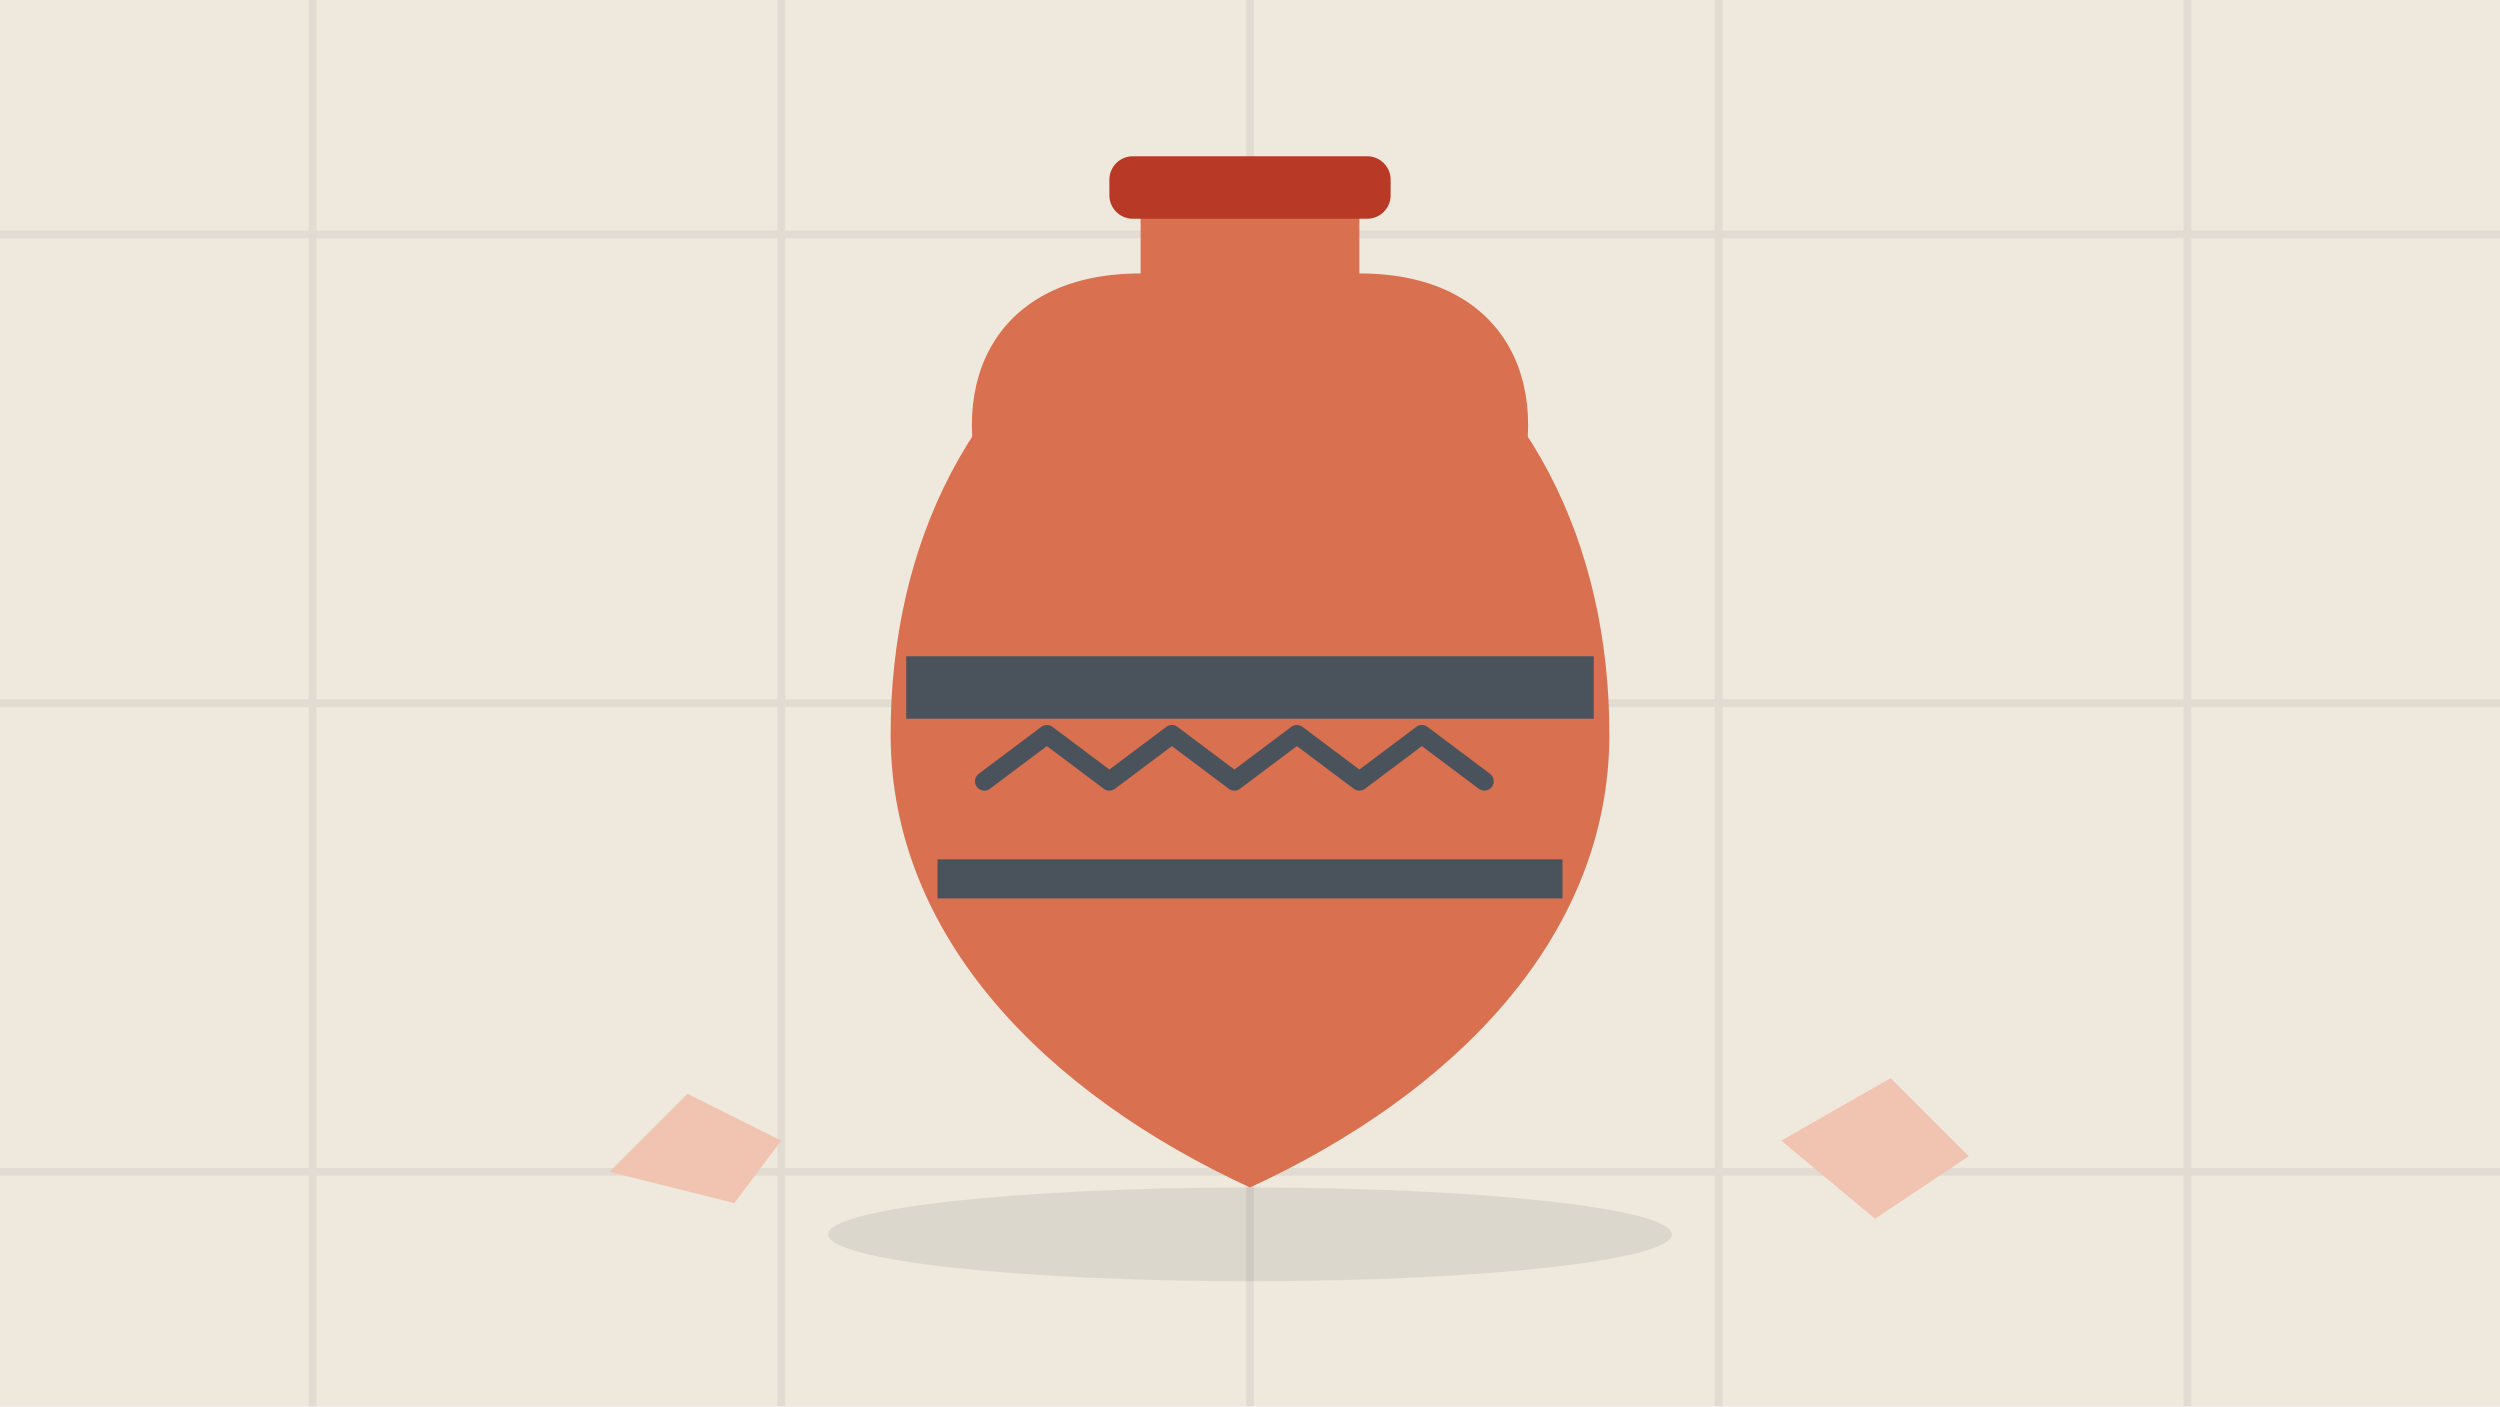
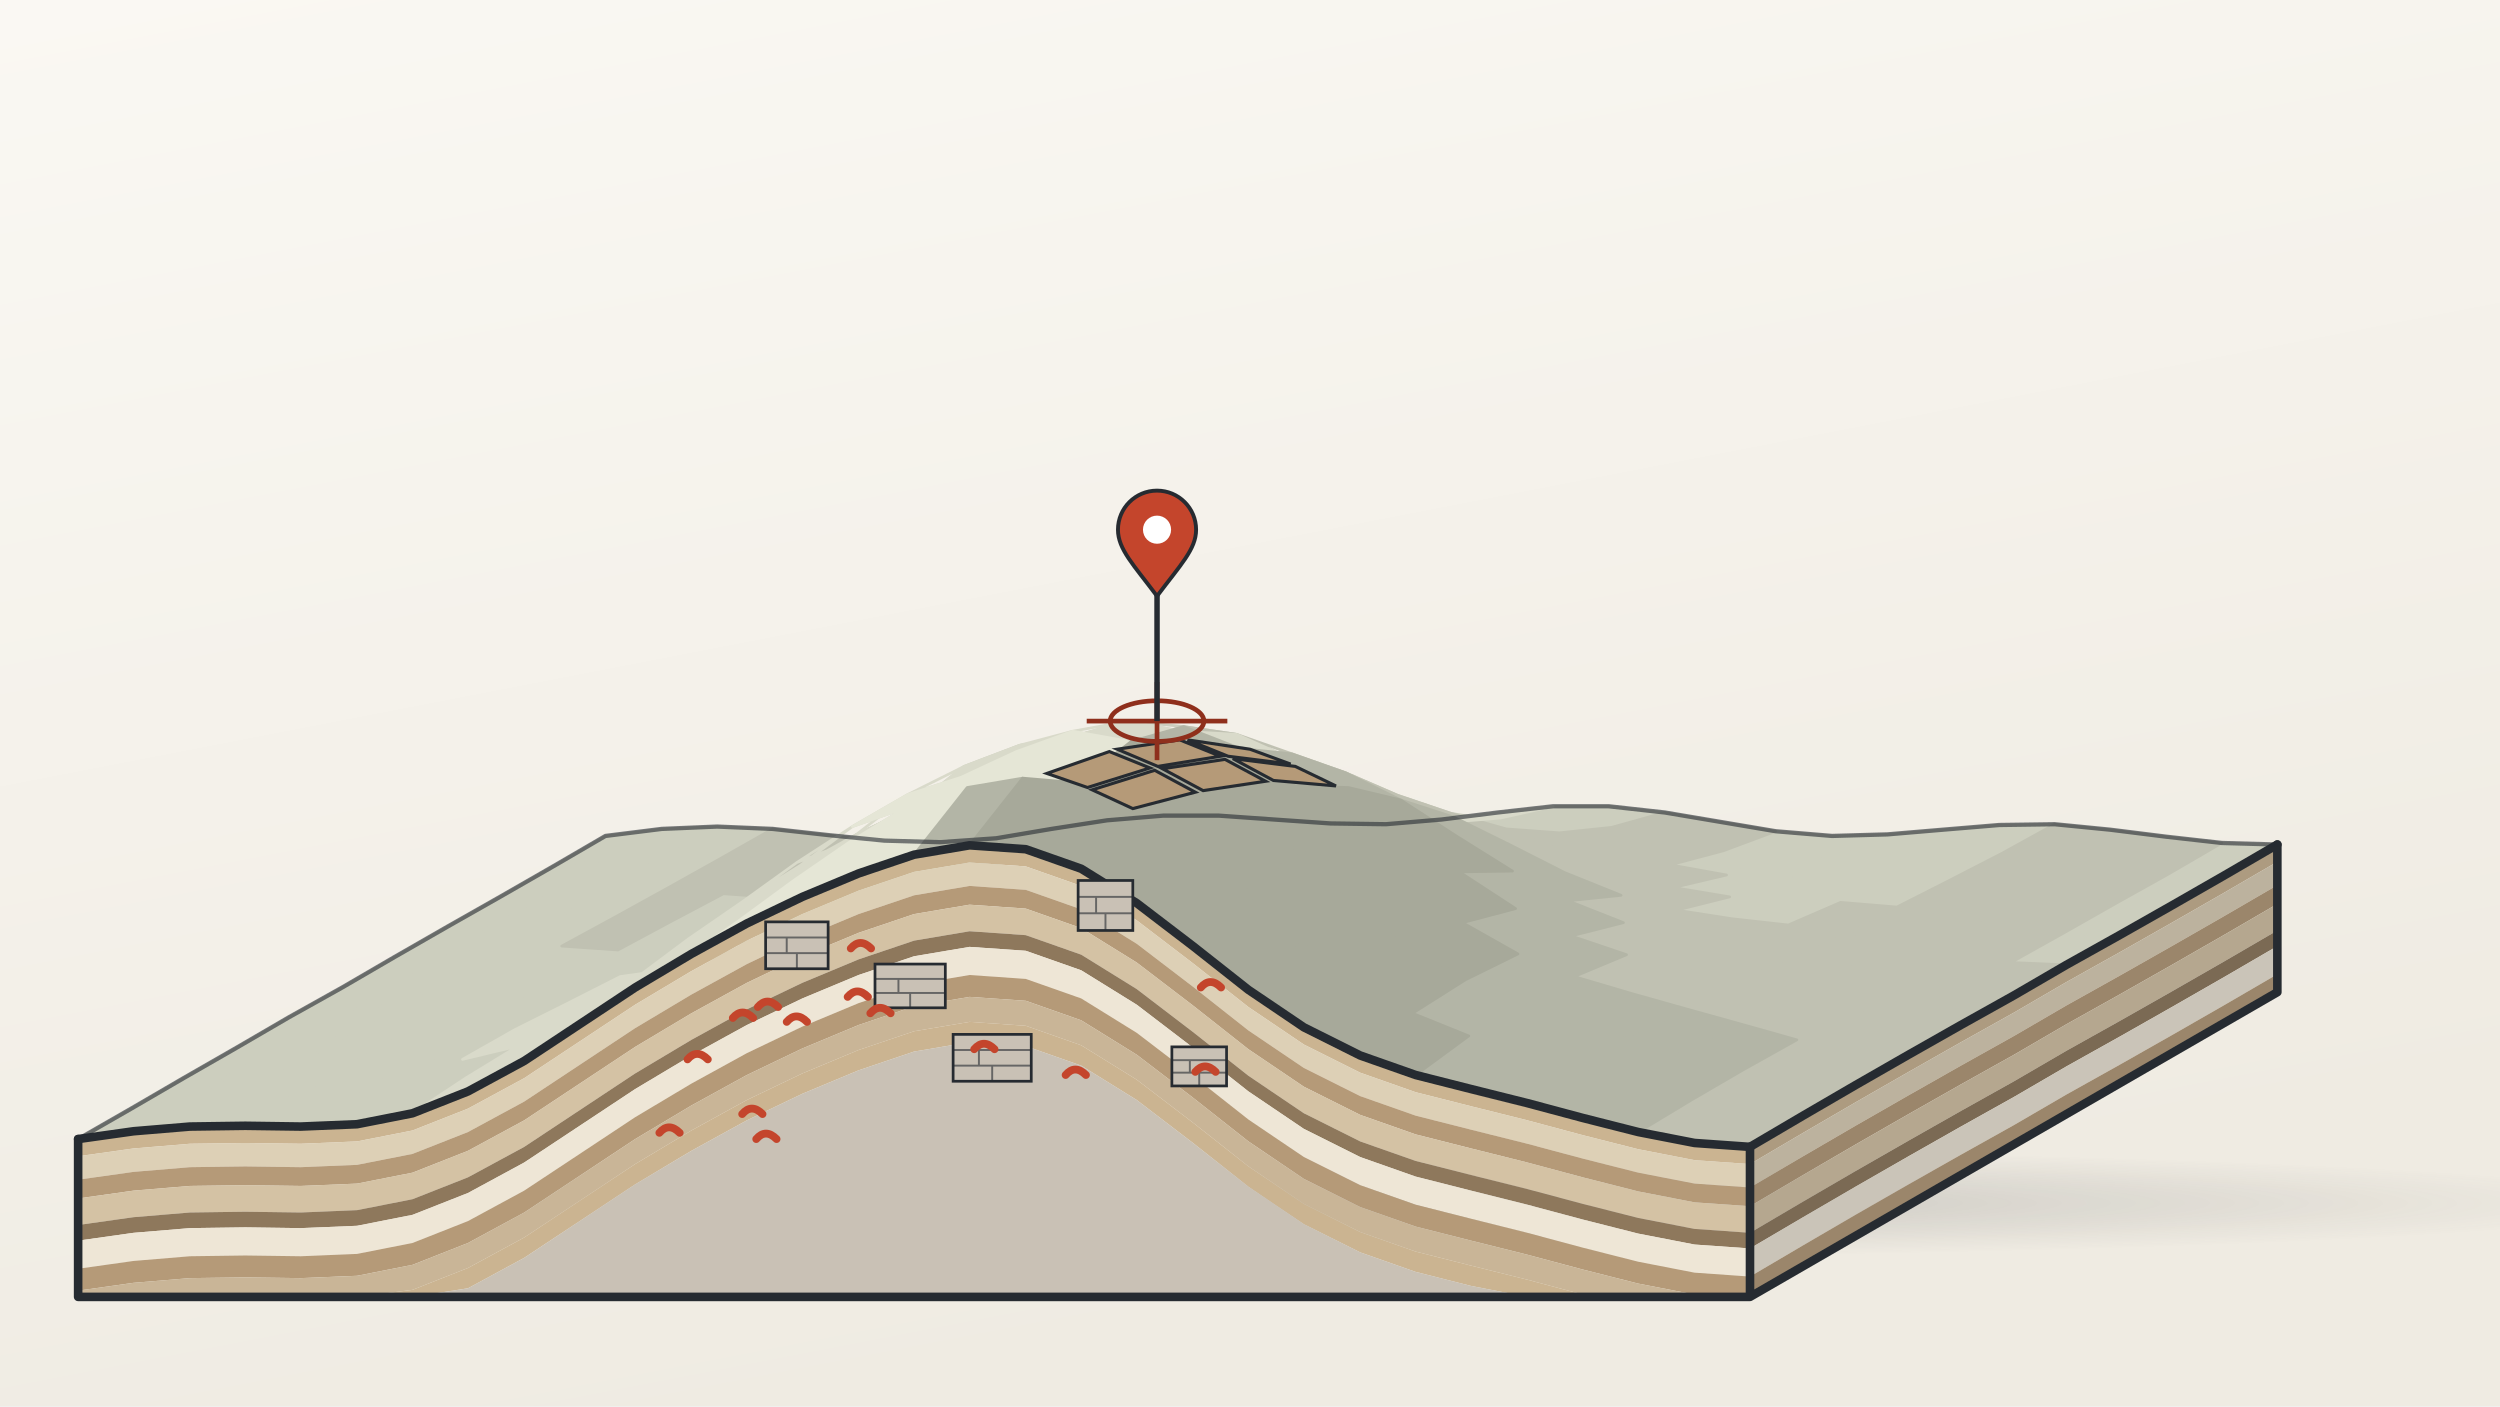
<svg xmlns="http://www.w3.org/2000/svg" viewBox="0 0 320 180">
-   <style>
- .b{fill:#efe9dd}.g{stroke:#1d232b;stroke-opacity:.07;stroke-width:1;fill:none}.sh{fill:#1d232b;fill-opacity:.09}
- .k{fill:#2b323b}.k2{fill:#4a525c}.k3{fill:#8a9098}.r{fill:#d6cdbb}.r2{fill:#c4b9a3}.w{fill:#fffdf8}
- .a{fill:#2563eb}.a2{fill:#6f95ee}.a3{fill:#c7d5f6}.s{fill:#b83a26}.s2{fill:#d9704f}.s3{fill:#f1c4b2}
- .o{fill:#e0a33a}.o2{fill:#f4d58b}.v{fill:#5f8a6a}.v2{fill:#9fbf9c}
- .ln{fill:none;stroke-linecap:round;stroke-linejoin:round}
- .lk{stroke:#2b323b}.lk2{stroke:#4a525c}.lk3{stroke:#8a9098}.la{stroke:#2563eb}.la2{stroke:#6f95ee}.la3{stroke:#c7d5f6}
- .ls{stroke:#b83a26}.ls2{stroke:#d9704f}.lo{stroke:#e0a33a}.lo2{stroke:#f4d58b}.lw{stroke:#fffdf8}.lr{stroke:#d6cdbb}.lb{stroke:#efe9dd}.lv{stroke:#5f8a6a}
- @media (prefers-color-scheme:dark){
- .b{fill:#1d2633}.g{stroke:#e8e4da;stroke-opacity:.07}.sh{fill:#000;fill-opacity:.25}
- .k{fill:#10151c}.k2{fill:#5a6472}.k3{fill:#6c7480}.r{fill:#4a4f57}.r2{fill:#5c626b}.w{fill:#e9e5dc}
- .a{fill:#4f82ee}.a2{fill:#7fa3f0}.a3{fill:#3b5482}.s{fill:#c9533c}.s2{fill:#dd7a5c}.s3{fill:#7a4a3e}
- .o{fill:#e2a940}.o2{fill:#e9cd86}.v{fill:#6f9a78}.v2{fill:#56785c}
- .lk{stroke:#e8e4da}.lk2{stroke:#a9b0ba}.lk3{stroke:#6c7480}.la{stroke:#6f9cf2}.la2{stroke:#7fa3f0}.la3{stroke:#3b5482}
- .ls{stroke:#e0745f}.ls2{stroke:#dd7a5c}.lo{stroke:#e2a940}.lo2{stroke:#e9cd86}.lw{stroke:#e9e5dc}.lr{stroke:#4a4f57}.lb{stroke:#1d2633}.lv{stroke:#6f9a78}}
- </style>
-   <rect class="b" width="320" height="180" />
-   <path class="g" d="M40 0v180M100 0v180M160 0v180M220 0v180M280 0v180M0 30h320M0 90h320M0 150h320" />
-   <ellipse class="sh" cx="160" cy="158" rx="54" ry="6" />
-   <path class="s2" d="M146 24h28v12c22 12 32 34 32 58 0 26-20 46-46 58-26-12-46-32-46-58 0-24 10-46 32-58z" />
-   <path class="ln ls2" stroke-width="6" d="M146 38c-18 0-22 14-16 28M174 38c18 0 22 14 16 28" />
-   <rect class="s" x="142" y="20" width="36" height="8" rx="3" />
-   <path class="k2" d="M116 84h88v8h-88zM120 110h80v5h-80z" />
-   <path class="ln lk2" stroke-width="2.4" d="M126 100l8-6 8 6 8-6 8 6 8-6 8 6 8-6 8 6" />
-   <path class="s3" d="M228 146l14-8 10 10-12 8zM78 150l10-10 12 6-6 8z" />
+   <style>.o{fill:none;stroke:#262b31;stroke-width:1.1;stroke-linejoin:round;stroke-linecap:round}.h{fill:none;stroke:#262b31;stroke-opacity:.5;stroke-width:0.55;stroke-linejoin:round;stroke-linecap:round}.hw{fill:none;stroke:#fff;stroke-opacity:.7;stroke-width:0.55;stroke-linejoin:round;stroke-linecap:round}.an{fill:none;stroke:#262b31;stroke-width:0.8;stroke-linecap:round;stroke-linejoin:round}.ah{fill:#262b31}</style>
+   <defs>
+     <radialGradient id="r1" cx="0.5" cy="0.5" r="0.5">
+       <stop offset="0" stop-color="#262b31" stop-opacity="0.2" />
+       <stop offset="1" stop-color="#262b31" stop-opacity="0" />
+     </radialGradient>
+     <linearGradient id="l2" x1="0" y1="0" x2="0.35" y2="1">
+       <stop offset="0" stop-color="#faf8f3" />
+       <stop offset="1" stop-color="#efebe2" />
+     </linearGradient>
+   </defs>
+   <rect width="320" height="180" fill="url(#l2)" />
+   <ellipse cx="180" cy="154" rx="160" ry="7" fill="url(#r1)" />
+   <path d="M70.8 110.9l6.7-3.9 7.2-.9-6.8 3.9ZM77.9 110l6.8-3.9 7.1-.3-6.7 3.8ZM85.1 109.6l6.7-3.8 7.1 .3-6.7 3.8ZM106.5 111.3l6.7-3.7 7.1 .2-6.7 3.6ZM113.6 111.4l6.7-3.6 7.2-.5-6.8 3.4ZM135 108l6.7-3 7.2-.6-6.8 2.6ZM142.1 107l6.8-2.6 7.1 0-6.7 2.4ZM149.3 106.8l6.7-2.4 7.1 .5-6.7 2.1ZM156.4 107l6.7-2.1 7.2 .5-6.8 1.8ZM163.5 107.2l6.8-1.8 7.1 .1-6.7 1.5ZM192.1 104.7l6.7-1.5 7.1 0-6.7 1.6ZM199.2 104.8l6.7-1.6 7.2 .8-6.8 1.9ZM220.6 108.9l6.7-2.5 7.2 .6-6.8 2.8ZM227.7 109.8l6.8-2.8 7.1-.2-6.7 3.1ZM234.9 109.9l6.7-3.1 7.1-.6-6.7 3.3ZM242 109.5l6.7-3.3 7.2-.6-6.8 3.5ZM249.1 109.1l6.8-3.5 7.1-.1-6.7 3.7ZM277.7 111.8l6.7-3.9 7.1 .2-6.7 3.9ZM64 114.8l6.8-3.9 7.1-.9-6.7 3.9ZM71.2 113.9l6.7-3.9 7.2-.4-6.8 3.9ZM78.3 113.5l6.8-3.9 7.1 .3-6.8 3.8ZM99.7 114.9l6.8-3.6 7.1 .1-6.8 3.4ZM106.8 114.8l6.8-3.4 7.1-.7-6.7 3.1ZM142.5 108.2l6.8-1.4 7.1 .2-6.8 .9ZM149.6 107.9l6.8-.9 7.1 .2-6.7 .5ZM185.3 104.7l6.8 0 7.1 .1-6.8 .4ZM192.4 105.2l6.8-.4 7.1 1.1-6.7 .7ZM213.8 110.7l6.8-1.8 7.1 .9-6.7 2.2ZM221 112l6.7-2.2 7.2 .1-6.8 2.7ZM228.1 112.6l6.8-2.7 7.1-.4-6.8 3ZM235.2 112.5l6.8-3 7.1-.4-6.7 3.3ZM242.4 112.4l6.7-3.3 7.2 .1-6.8 3.5ZM270.9 115.6l6.8-3.8 7.1 .2-6.8 3.9ZM57.3 118.6l6.7-3.8 7.2-.9-6.8 3.8ZM64.4 117.7l6.8-3.8 7.1-.4-6.7 3.8ZM71.6 117.3l6.7-3.8 7.1 .2-6.7 3.7ZM85.8 118l6.8-3.6 7.1 .5-6.7 3.5ZM93 118.4l6.7-3.5 7.1-.1-6.7 3.2ZM178.6 103.2l6.7 1.5 7.1 .5-6.7-1.1ZM185.7 104.1l6.7 1.1 7.2 1.4-6.8-.5ZM214.2 113.6l6.8-1.6 7.1 .6-6.7 2.2ZM221.4 114.8l6.7-2.2 7.1-.1-6.7 2.7ZM228.5 115.2l6.7-2.7 7.2-.1-6.8 3.1ZM235.6 115.5l6.8-3.1 7.1 .3-6.7 3.4ZM264.2 119.4l6.7-3.8 7.1 .3-6.7 3.8ZM50.5 122.5l6.8-3.9 7.1-.9-6.7 3.9ZM57.7 121.6l6.7-3.9 7.2-.4-6.8 3.8ZM64.8 121.1l6.8-3.8 7.1 .1-6.8 3.7ZM79.1 121.6l6.7-3.6 7.2 .4-6.8 3.3ZM86.2 121.7l6.8-3.3 7.1-.4-6.8 3.1ZM171.8 100.4l6.8 2.8 7.1 .9-6.8-2.3ZM214.6 116.5l6.8-1.7 7.1 .4-6.8 2.4ZM221.7 117.6l6.8-2.4 7.1 .3-6.7 2.9ZM257.4 123.2l6.8-3.8 7.1 .3-6.8 3.8ZM43.8 126.4l6.7-3.9 7.2-.9-6.8 3.8ZM50.9 125.4l6.8-3.8 7.1-.5-6.8 3.7ZM58 124.8l6.8-3.7 7.1 0-6.7 3.7ZM65.2 124.8l6.7-3.7 7.2 .5-6.8 3.5ZM72.3 125.1l6.8-3.5 7.1 .1-6.8 3.3ZM79.4 125l6.8-3.3 7.1-.6-6.7 2.9ZM165 97l6.8 3.4 7.1 1.4-6.7-2.9ZM37 130.2l6.8-3.8 7.1-1-6.7 3.8ZM44.2 129.2l6.7-3.8 7.1-.6-6.7 3.8ZM51.3 128.6l6.7-3.8 7.2 0-6.8 3.7ZM58.4 128.5l6.8-3.7 7.1 .3-6.7 3.6ZM65.6 128.7l6.7-3.6 7.1-.1-6.7 3.4ZM30.3 134.1l6.7-3.9 7.2-1-6.8 3.9ZM37.4 133.1l6.8-3.9 7.1-.6-6.8 3.8ZM44.5 132.4l6.8-3.8 7.1-.1-6.7 3.8ZM51.7 132.3l6.7-3.8 7.2 .2-6.8 3.6ZM58.8 132.3l6.8-3.6 7.1-.3-6.8 3.4ZM144.4 92.3l6.8 1.3 7.1 .4-6.8-1ZM23.5 138l6.8-3.9 7.1-1-6.8 3.9ZM30.6 137l6.8-3.9 7.1-.7-6.7 3.9ZM37.8 136.3l6.7-3.9 7.2-.1-6.8 3.8ZM44.9 136.1l6.8-3.8 7.1 0-6.8 3.8ZM52 136.1l6.8-3.8 7.1-.5-6.7 3.8ZM137.6 94.2l6.8-1.9 7.1 .7-6.7 1.9ZM16.8 141.9l6.7-3.9 7.1-1-6.7 3.9ZM23.9 140.9l6.7-3.9 7.2-.7-6.8 3.9ZM31 140.2l6.8-3.9 7.1-.2-6.7 4ZM38.2 140.1l6.7-4 7.1 0-6.7 4ZM45.3 140.1l6.7-4 7.2-.5-6.8 4ZM52.4 139.6l6.8-4 7.1-1.7-6.7 4.1ZM116.6 103.5l6.8-5.4 7.1-2.7-6.7 5.4ZM123.8 100.8l6.7-5.4 7.1-1.2-6.7 5.4ZM10 145.8l6.8-3.9 7.1-1-6.8 3.9ZM17.1 144.8l6.8-3.9 7.1-.7-6.7 4ZM24.3 144.2l6.7-4 7.2-.1-6.8 4ZM31.4 144.1l6.8-4 7.1 0-6.8 4.1ZM38.5 144.2l6.8-4.1 7.1-.5-6.7 4.3ZM45.7 143.9l6.7-4.3 7.2-1.6-6.8 4.5ZM81.3 126.4l6.8-6.2 7.1-4.9-6.7 6.8ZM88.5 122.1l6.7-6.8 7.2-4.5-6.8 7.4ZM95.6 118.2l6.8-7.4 7.1-3.9-6.8 7.9Z" fill="#cccebe" stroke="#cccebe" stroke-width="0.35" stroke-linejoin="round" />
+   <path d="M92.2 109.9l6.7-3.8 7.2 .8-6.8 3.8ZM99.3 110.7l6.8-3.8 7.1 .7-6.7 3.7ZM206.3 105.9l6.8-1.9 7.1 1.2-6.7 2.2ZM213.5 107.4l6.7-2.2 7.1 1.2-6.7 2.5ZM256.3 109.2l6.7-3.7 7.1 .7-6.7 3.7ZM263.4 109.9l6.7-3.7 7.2 .9-6.8 3.8ZM270.5 110.9l6.8-3.8 7.1 .8-6.7 3.9ZM85.4 113.7l6.8-3.8 7.1 .8-6.7 3.7ZM92.6 114.4l6.7-3.7 7.2 .6-6.8 3.6ZM199.6 106.6l6.7-.7 7.2 1.5-6.8 1.3ZM206.7 108.7l6.8-1.3 7.1 1.5-6.8 1.8ZM249.5 112.7l6.8-3.5 7.1 .7-6.8 3.7ZM256.6 113.6l6.8-3.7 7.1 1-6.7 3.8ZM263.8 114.7l6.7-3.8 7.2 .9-6.8 3.8ZM78.7 117.4l6.7-3.7 7.2 .7-6.8 3.6ZM192.8 106.1l6.8 .5 7.1 2.1-6.7 .2ZM200 108.9l6.7-.2 7.1 2-6.7 .9ZM207.1 111.6l6.7-.9 7.2 1.3-6.8 1.6ZM242.8 116.1l6.7-3.4 7.1 .9-6.7 3.5ZM249.9 117.1l6.7-3.5 7.2 1.1-6.8 3.7ZM257 118.4l6.8-3.7 7.1 .9-6.7 3.8ZM71.9 121.1l6.8-3.7 7.1 .6-6.7 3.6ZM178.9 101.8l6.8 2.3 7.1 2-6.7-1.5ZM186.1 104.6l6.7 1.5 7.2 2.8-6.8-.8ZM193.2 108.1l6.8 .8 7.1 2.7-6.8 .1ZM200.3 111.7l6.8-.1 7.1 2-6.7 1ZM207.5 114.6l6.7-1 7.2 1.2-6.8 1.7ZM228.9 118.4l6.7-2.9 7.2 .6-6.8 3.2ZM236 119.3l6.8-3.2 7.1 1-6.8 3.5ZM243.1 120.6l6.8-3.5 7.1 1.3-6.7 3.7ZM250.3 122.1l6.7-3.7 7.2 1-6.8 3.8ZM172.2 98.9l6.7 2.9 7.2 2.8-6.8-2.2ZM200.7 115.3l6.8-.7 7.1 1.9-6.8 1.6ZM207.8 118.1l6.8-1.6 7.1 1.1-6.7 2.2ZM215 119.8l6.7-2.2 7.2 .8-6.8 2.7ZM222.1 121.1l6.8-2.7 7.1 .9-6.8 3.2ZM229.2 122.5l6.8-3.2 7.1 1.3-6.7 3.5ZM236.4 124.1l6.7-3.5 7.2 1.5-6.8 3.6ZM243.5 125.7l6.8-3.6 7.1 1.1-6.8 3.7ZM250.6 126.9l6.8-3.7 7.1 .3-6.7 3.9ZM158.3 94l6.7 3 7.2 1.9-6.8-2.4ZM201.1 119.8l6.7-1.7 7.2 1.7-6.8 2.4ZM208.2 122.2l6.8-2.4 7.1 1.3-6.7 2.9ZM215.4 124l6.7-2.9 7.1 1.4-6.7 3.2ZM222.5 125.7l6.7-3.2 7.2 1.6-6.8 3.4ZM229.6 127.5l6.8-3.4 7.1 1.6-6.7 3.6ZM236.8 129.3l6.7-3.6 7.1 1.2-6.7 3.8ZM243.9 130.7l6.7-3.8 7.2 .5-6.8 3.8ZM151.5 93l6.8 1 7.1 2.5-6.7-.7ZM201.5 125l6.7-2.8 7.2 1.8-6.8 3.1ZM208.6 127.1l6.8-3.1 7.1 1.7-6.8 3.4ZM215.7 129.1l6.8-3.4 7.1 1.8-6.7 3.6ZM222.9 131.1l6.7-3.6 7.2 1.8-6.8 3.8ZM230 133.1l6.8-3.8 7.1 1.4-6.8 3.8ZM237.1 134.5l6.8-3.8 7.1 .5-6.7 3.8ZM223.2 136.9l6.8-3.8 7.1 1.4-6.7 3.8ZM230.4 138.3l6.7-3.8 7.2 .5-6.8 3.9ZM130.9 99.6l6.7-5.4 7.2 .7-6.8 5.3ZM216.5 140.8l6.7-3.9 7.2 1.4-6.8 4ZM223.6 142.3l6.8-4 7.1 .6-6.7 3.9ZM102.7 114.8l6.8-7.9 7.1-3.4-6.7 8.3ZM109.9 111.8l6.7-8.3 7.2-2.7-6.8 8.6ZM209.7 144.9l6.8-4.1 7.1 1.5-6.7 4ZM216.9 146.3l6.7-4 7.2 .5-6.8 4Z" fill="#c0c1b2" stroke="#c0c1b2" stroke-width="0.35" stroke-linejoin="round" />
+   <path d="M120.7 110.7l6.8-3.4 7.1-1.2-6.7 3.3ZM127.9 109.4l6.7-3.3 7.1-1.1-6.7 3ZM170.7 107l6.7-1.5 7.1-.6-6.7 1.3ZM177.8 106.2l6.7-1.3 7.2-.9-6.8 1.3ZM184.9 105.3l6.8-1.3 7.1-.8-6.7 1.5ZM114 113.8l6.7-3.1 7.2-1.3-6.8 2.8ZM121.1 112.2l6.8-2.8 7.1-1.4-6.8 2.4ZM128.2 110.4l6.8-2.4 7.1-1-6.7 2ZM135.4 109l6.7-2 7.2-.2-6.8 1.4ZM156.8 107.7l6.7-.5 7.2-.2-6.8 .1ZM163.9 107.1l6.8-.1 7.1-.8-6.8 0ZM171 106.2l6.8 0 7.1-.9-6.7-.1ZM178.2 105.2l6.7 .1 7.2-.6-6.8 0ZM100.1 118l6.7-3.2 7.2-1-6.8 2.9ZM107.2 116.7l6.8-2.9 7.1-1.6-6.7 2.4ZM114.4 114.6l6.7-2.4 7.1-1.8-6.7 1.8ZM121.5 112.2l6.7-1.8 7.2-1.4-6.8 1.2ZM128.6 110.2l6.8-1.2 7.1-.8-6.7 .5ZM135.8 108.7l6.7-.5 7.1-.3-6.7-.2ZM142.9 107.7l6.7 .2 7.2-.2-6.8-.9ZM150 106.8l6.8 .9 7.1-.6-6.7-1.3ZM157.2 105.8l6.7 1.3 7.1-.9-6.7-1.6ZM164.3 104.6l6.7 1.6 7.2-1-6.8-1.7ZM171.4 103.5l6.8 1.7 7.1-.5-6.7-1.5ZM93.3 121.1l6.8-3.1 7.1-1.3-6.7 2.6ZM100.5 119.3l6.7-2.6 7.2-2.1-6.8 2ZM107.6 116.6l6.8-2 7.1-2.4-6.8 1.3ZM114.7 113.5l6.8-1.3 7.1-2-6.7 .5ZM121.9 110.7l6.7-.5 7.2-1.5-6.8-.4ZM129 108.3l6.8 .4 7.1-1-6.8-1.3ZM136.1 106.4l6.8 1.3 7.1-.9-6.7-2ZM143.3 104.8l6.7 2 7.2-1-6.8-2.7ZM150.4 103.1l6.8 2.7 7.1-1.2-6.8-3ZM157.5 101.6l6.8 3 7.1-1.1-6.7-3ZM164.7 100.5l6.7 3 7.2-.3-6.8-2.8ZM86.6 124l6.7-2.9 7.2-1.8-6.8 2.4ZM93.7 121.7l6.8-2.4 7.1-2.7-6.8 1.8ZM143.6 99.9l6.8 3.2 7.1-1.5-6.7-3.7ZM150.8 97.9l6.7 3.7 7.2-1.1-6.8-3.8ZM157.9 96.7l6.8 3.8 7.1-.1-6.8-3.4ZM72.7 128.4l6.7-3.4 7.2-1-6.8 3ZM79.8 127l6.8-3 7.1-2.3-6.7 2.6ZM87 124.3l6.7-2.6 7.1-3.3-6.7 2ZM144 94.8l6.8 3.1 7.1-1.2-6.7-3.1ZM151.2 93.6l6.7 3.1 7.1 .3-6.7-3ZM65.9 131.8l6.8-3.4 7.1-1.4-6.7 3.3ZM73.1 130.3l6.7-3.3 7.2-2.7-6.8 3ZM80.2 127.3l6.8-3 7.1-3.9-6.8 2.5ZM137.3 93.6l6.7 1.2 7.2-1.2-6.8-1.3ZM59.2 135.6l6.7-3.8 7.2-1.5-6.8 3.6ZM66.3 133.9l6.8-3.6 7.1-3-6.8 3.5ZM73.4 130.8l6.8-3.5 7.1-4.4-6.7 3.4ZM80.6 126.3l6.7-3.4 7.2-5-6.8 3.1ZM87.7 121l6.8-3.1 7.1-5.2-6.8 2.9ZM94.8 115.6l6.8-2.9 7.1-4.9-6.7 2.6ZM102 110.4l6.7-2.6 7.2-4.4-6.8 2.4ZM116.2 101.7l6.8-2.2 7.1-3.3-6.7 1.9ZM123.4 98.1l6.7-1.9 7.2-2.6-6.8 1.8ZM130.5 95.4l6.8-1.8 7.1-1.3-6.8 1.9ZM59.6 138l6.7-4.1 7.1-3.1-6.7 4.1ZM66.7 134.9l6.7-4.1 7.2-4.5-6.8 4.3ZM73.8 130.6l6.8-4.3 7.1-5.3-6.7 4.5ZM81 125.5l6.7-4.5 7.1-5.4-6.7 4.6ZM88.1 120.2l6.7-4.6 7.2-5.2-6.8 4.9ZM95.2 115.3l6.8-4.9 7.1-4.6-6.7 5ZM102.4 110.8l6.7-5 7.1-4.1-6.7 5.2ZM109.5 106.9l6.7-5.2 7.2-3.6-6.8 5.4ZM52.8 142.5l6.8-4.5 7.1-3.1-6.8 4.8ZM59.9 139.7l6.8-4.8 7.1-4.3-6.7 5.2ZM67.1 135.8l6.7-5.2 7.2-5.1-6.8 5.6ZM74.2 131.1l6.8-5.6 7.1-5.3-6.8 6.2Z" fill="#d9daca" stroke="#d9daca" stroke-width="0.35" stroke-linejoin="round" />
+   <path d="M100.8 118.4l6.8-1.8 7.1-3.1-6.7 1.1ZM108 114.6l6.7-1.1 7.2-2.8-6.8 .1ZM115.1 110.8l6.8-.1 7.1-2.4-6.8-.8ZM122.2 107.5l6.8 .8 7.1-1.9-6.7-1.7ZM129.4 104.7l6.7 1.7 7.2-1.6-6.8-2.6ZM136.5 102.2l6.8 2.6 7.1-1.7-6.8-3.2ZM94.1 120.4l6.7-2 7.2-3.8-6.8 1.3ZM101.2 115.9l6.8-1.3 7.1-3.8-6.7 .5ZM108.4 111.3l6.7-.5 7.1-3.3-6.7-.4ZM115.5 107.1l6.7 .4 7.2-2.8-6.8-1.4ZM122.6 103.3l6.8 1.4 7.1-2.5-6.7-2.2ZM129.8 100l6.7 2.2 7.1-2.3-6.7-2.8ZM136.9 97.1l6.7 2.8 7.2-2-6.8-3.1ZM87.3 122.9l6.8-2.5 7.1-4.5-6.7 2ZM94.5 117.9l6.7-2 7.2-4.6-6.8 1.4ZM101.6 112.7l6.8-1.4 7.1-4.2-6.8 .7ZM108.7 107.8l6.8-.7 7.1-3.8-6.7 .1ZM115.9 103.4l6.7-.1 7.2-3.3-6.8-.5ZM123 99.5l6.8 .5 7.1-2.9-6.8-.9ZM130.1 96.2l6.8 .9 7.1-2.3-6.7-1.2ZM109.1 105.8l6.8-2.4 7.1-3.9-6.8 2.2Z" fill="#e5e6d6" stroke="#e5e6d6" stroke-width="0.35" stroke-linejoin="round" />
+   <path d="M179.3 102.4l6.8 2.2 7.1 3.5-6.8-1.1ZM186.4 107l6.8 1.1 7.1 3.6-6.7-.2ZM193.6 111.5l6.7 .2 7.2 2.9-6.8 .7ZM165.4 96.5l6.8 2.4 7.1 3.5-6.7-1.6ZM186.8 111.6l6.8-.1 7.1 3.8-6.7 1ZM194 116.3l6.7-1 7.1 2.8-6.7 1.7ZM158.7 95.8l6.7 .7 7.2 4.3-6.8-.2ZM187.2 118.1l6.8-1.8 7.1 3.5-6.8 2.3ZM194.3 122.1l6.8-2.3 7.1 2.4-6.7 2.8ZM144.8 94.9l6.7-1.9 7.2 2.8-6.8 2.1ZM187.6 125.4l6.7-3.3 7.2 2.9-6.8 3.4ZM194.7 128.4l6.8-3.4 7.1 2.1-6.8 3.6ZM201.8 130.7l6.8-3.6 7.1 2-6.7 3.7ZM209 132.8l6.7-3.7 7.2 2-6.8 3.8ZM216.1 134.9l6.8-3.8 7.1 2-6.8 3.8ZM180.8 129.7l6.8-4.3 7.1 3-6.7 4.2ZM188 132.6l6.7-4.2 7.1 2.3-6.7 4.1ZM195.1 134.8l6.7-4.1 7.2 2.1-6.8 4.1ZM202.2 136.9l6.8-4.1 7.1 2.1-6.7 4ZM209.4 138.9l6.7-4 7.1 2-6.7 3.9ZM117 109.4l6.8-8.6 7.1-1.2-6.8 8.6ZM181.2 137.6l6.8-5 7.1 2.2-6.8 4.6ZM188.3 139.4l6.8-4.6 7.1 2.1-6.7 4.3ZM195.5 141.2l6.7-4.3 7.2 2-6.8 4.2ZM202.6 143.1l6.8-4.2 7.1 1.9-6.8 4.1Z" fill="#b3b5a6" stroke="#b3b5a6" stroke-width="0.35" stroke-linejoin="round" />
+   <path d="M172.6 100.8l6.7 1.6 7.1 4.6-6.7-.9ZM179.7 106.1l6.7 .9 7.2 4.5-6.8 .1ZM165.8 100.6l6.8 .2 7.1 5.3-6.8 .5ZM172.9 106.6l6.8-.5 7.1 5.5-6.7 1.1ZM180.1 112.7l6.7-1.1 7.2 4.7-6.8 1.8ZM151.9 97.9l6.8-2.1 7.1 4.8-6.8 2.3ZM159 102.9l6.8-2.3 7.1 6-6.7 2.5ZM166.2 109.1l6.7-2.5 7.2 6.1-6.8 2.8ZM173.3 115.5l6.8-2.8 7.1 5.4-6.8 3ZM180.4 121.1l6.8-3 7.1 4-6.7 3.3ZM138 100.2l6.8-5.3 7.1 3-6.7 5.2ZM145.2 103.1l6.7-5.2 7.1 5-6.7 5.1ZM152.3 108l6.7-5.1 7.2 6.2-6.8 5ZM159.4 114.1l6.8-5 7.1 6.4-6.7 4.7ZM166.6 120.2l6.7-4.7 7.1 5.6-6.7 4.5ZM173.7 125.6l6.7-4.5 7.2 4.3-6.8 4.3ZM124.1 108.2l6.8-8.6 7.1 .6-6.7 8.5ZM131.3 108.7l6.7-8.5 7.2 2.9-6.8 8.1ZM138.4 111.2l6.8-8.1 7.1 4.9-6.8 7.6ZM145.5 115.6l6.8-7.6 7.1 6.1-6.7 7ZM152.7 121.1l6.7-7 7.2 6.1-6.8 6.5ZM159.8 126.7l6.8-6.5 7.1 5.4-6.8 5.9ZM166.9 131.5l6.8-5.9 7.1 4.1-6.7 5.4ZM174.1 135.1l6.7-5.4 7.2 2.9-6.8 5Z" fill="#a7a99a" stroke="#a7a99a" stroke-width="0.35" stroke-linejoin="round" />
+   <path d="M10 145.8l7.1-1 7.2-.6 7.1-.1 7.1 .1 7.2-.3 7.1-1.4 7.1-2.8 7.2-3.9 7.1-4.7 7.1-4.7 7.2-4.3 7.1-3.9 7.1-3.4 7.2-3 7.1-2.4 7.1-1.2 7.2 .5 7.1 2.5 7.1 4.4 7.2 5.5 7.1 5.6 7.1 4.8 7.2 3.6 7.1 2.5 7.1 1.8 7.2 1.8 7.1 1.9 7.1 1.8 7.2 1.4 7.1 .5 0 2.2-7.1-.5-7.2-1.4-7.1-1.8-7.1-1.9-7.2-1.8-7.1-1.8-7.1-2.5-7.2-3.6-7.1-4.8-7.1-5.6-7.2-5.5-7.1-4.4-7.1-2.5-7.2-.5-7.1 1.2-7.1 2.4-7.2 3-7.1 3.4-7.1 3.9-7.2 4.3-7.1 4.7-7.1 4.7-7.2 3.9-7.1 2.8-7.1 1.4-7.2 .3-7.1-.1-7.1 .1-7.2 .6-7.1 1Z" fill="#cbb491" />
+   <path d="M10 148l7.1-1 7.2-.6 7.1-.1 7.1 .1 7.2-.3 7.1-1.4 7.1-2.8 7.2-3.9 7.1-4.7 7.1-4.7 7.2-4.3 7.1-3.9 7.1-3.4 7.2-3 7.1-2.4 7.1-1.2 7.2 .5 7.1 2.5 7.1 4.4 7.2 5.5 7.1 5.6 7.1 4.8 7.2 3.6 7.1 2.5 7.1 1.8 7.2 1.8 7.1 1.9 7.1 1.8 7.2 1.4 7.1 .5 0 3-7.1-.5-7.2-1.4-7.1-1.8-7.1-1.9-7.2-1.8-7.1-1.8-7.1-2.5-7.2-3.6-7.1-4.8-7.1-5.6-7.2-5.5-7.1-4.4-7.1-2.5-7.2-.5-7.1 1.2-7.1 2.4-7.2 3-7.1 3.4-7.1 3.9-7.2 4.3-7.1 4.7-7.1 4.7-7.2 3.9-7.1 2.8-7.1 1.4-7.2 .3-7.1-.1-7.1 .1-7.2 .6-7.1 1Z" fill="#ddd0b6" />
+   <path d="M10 151l7.1-1 7.2-.6 7.1-.1 7.1 .1 7.2-.3 7.1-1.4 7.1-2.8 7.2-3.9 7.1-4.7 7.1-4.7 7.2-4.3 7.1-3.9 7.1-3.4 7.2-3 7.1-2.4 7.1-1.2 7.2 .5 7.1 2.5 7.1 4.4 7.2 5.5 7.1 5.6 7.1 4.8 7.2 3.6 7.1 2.5 7.1 1.8 7.2 1.8 7.1 1.9 7.1 1.8 7.2 1.4 7.1 .5 0 2.4-7.1-.5-7.2-1.4-7.1-1.8-7.1-1.9-7.2-1.8-7.1-1.8-7.1-2.5-7.2-3.6-7.1-4.8-7.1-5.6-7.2-5.5-7.1-4.4-7.1-2.5-7.2-.5-7.1 1.2-7.1 2.4-7.2 3-7.1 3.4-7.1 3.9-7.2 4.3-7.1 4.7-7.1 4.7-7.2 3.9-7.1 2.8-7.1 1.4-7.2 .3-7.1-.1-7.1 .1-7.2 .6-7.1 1Z" fill="#b59a78" />
+   <path d="M10 153.4l7.1-1 7.2-.6 7.1-.1 7.1 .1 7.2-.3 7.1-1.4 7.1-2.8 7.2-3.9 7.1-4.7 7.1-4.7 7.2-4.3 7.1-3.9 7.1-3.4 7.2-3 7.1-2.4 7.1-1.2 7.2 .5 7.1 2.5 7.1 4.4 7.2 5.5 7.1 5.6 7.1 4.8 7.2 3.6 7.1 2.5 7.1 1.8 7.2 1.8 7.1 1.9 7.1 1.8 7.2 1.4 7.1 .5 0 3.4-7.1-.5-7.2-1.4-7.1-1.8-7.1-1.9-7.2-1.8-7.1-1.8-7.1-2.5-7.2-3.6-7.1-4.8-7.1-5.6-7.2-5.5-7.1-4.4-7.1-2.5-7.2-.5-7.1 1.2-7.1 2.4-7.2 3-7.1 3.4-7.1 3.9-7.2 4.3-7.1 4.7-7.1 4.7-7.2 3.9-7.1 2.8-7.1 1.4-7.2 .3-7.1-.1-7.1 .1-7.2 .6-7.1 1Z" fill="#d4c2a4" />
+   <path d="M10 156.8l7.1-1 7.2-.6 7.1-.1 7.1 .1 7.2-.3 7.1-1.4 7.1-2.8 7.2-3.9 7.1-4.7 7.1-4.7 7.2-4.3 7.1-3.9 7.1-3.4 7.2-3 7.1-2.4 7.1-1.2 7.2 .5 7.1 2.5 7.1 4.4 7.2 5.5 7.1 5.6 7.1 4.8 7.2 3.6 7.1 2.5 7.1 1.8 7.2 1.8 7.1 1.9 7.1 1.8 7.2 1.4 7.1 .5 0 2-7.1-.5-7.2-1.4-7.1-1.8-7.1-1.9-7.2-1.8-7.1-1.8-7.1-2.5-7.2-3.6-7.1-4.8-7.1-5.6-7.2-5.5-7.1-4.4-7.1-2.5-7.2-.5-7.1 1.2-7.1 2.4-7.2 3-7.1 3.4-7.1 3.9-7.2 4.3-7.1 4.7-7.1 4.7-7.2 3.9-7.1 2.8-7.1 1.4-7.2 .3-7.1-.1-7.1 .1-7.2 .6-7.1 1Z" fill="#8e785c" />
+   <path d="M10 158.8l7.1-1 7.2-.6 7.1-.1 7.1 .1 7.2-.3 7.1-1.4 7.1-2.8 7.2-3.9 7.1-4.7 7.1-4.7 7.2-4.3 7.1-3.9 7.1-3.4 7.2-3 7.1-2.4 7.1-1.2 7.2 .5 7.1 2.5 7.1 4.4 7.2 5.5 7.1 5.6 7.1 4.8 7.2 3.6 7.1 2.5 7.1 1.8 7.2 1.8 7.1 1.9 7.1 1.8 7.2 1.4 7.1 .5 0 3.6-7.1-.5-7.2-1.4-7.1-1.8-7.1-1.9-7.2-1.8-7.1-1.8-7.1-2.5-7.2-3.6-7.1-4.8-7.1-5.6-7.2-5.5-7.1-4.4-7.1-2.5-7.2-.5-7.1 1.2-7.1 2.4-7.2 3-7.1 3.4-7.1 3.9-7.2 4.3-7.1 4.7-7.1 4.7-7.2 3.9-7.1 2.8-7.1 1.4-7.2 .3-7.1-.1-7.1 .1-7.2 .6-7.1 1Z" fill="#eee6d6" />
+   <path d="M10 162.4l7.1-1 7.2-.6 7.1-.1 7.1 .1 7.2-.3 7.1-1.4 7.1-2.8 7.2-3.9 7.1-4.7 7.1-4.7 7.2-4.3 7.1-3.9 7.1-3.4 7.2-3 7.1-2.4 7.1-1.2 7.2 .5 7.1 2.5 7.1 4.4 7.2 5.5 7.1 5.6 7.1 4.8 7.2 3.6 7.1 2.5 7.1 1.8 7.2 1.8 7.1 1.9 7.1 1.8 7.2 1.4 7.1 .5 0 2.6-7.1-.3-7.2-1.4-7.1-1.8-7.1-1.9-7.2-1.8-7.1-1.8-7.1-2.5-7.2-3.6-7.1-4.8-7.1-5.6-7.2-5.5-7.1-4.4-7.1-2.5-7.2-.5-7.1 1.2-7.1 2.4-7.2 3-7.1 3.4-7.1 3.9-7.2 4.3-7.1 4.7-7.1 4.7-7.2 3.9-7.1 2.8-7.1 1.4-7.2 .3-7.1-.1-7.1 .1-7.2 .6-7.1 1Z" fill="#b59a78" />
+   <path d="M10 165.2l7.1-1 7.2-.6 7.1-.1 7.1 .1 7.2-.3 7.1-1.4 7.1-2.8 7.2-3.9 7.1-4.7 7.1-4.7 7.2-4.3 7.1-3.9 7.1-3.4 7.2-3 7.1-2.4 7.1-1.2 7.2 .5 7.1 2.5 7.1 4.4 7.2 5.5 7.1 5.6 7.1 4.8 7.2 3.6 7.1 2.5 7.1 1.8 7.2 1.8 7.1 1.9 7.1 1.8 7.2 1.4 7.1 .3-7.1 0-7.2 0-7.1-.3-7.1-1.9-7.2-1.8-7.1-1.8-7.1-2.5-7.2-3.6-7.1-4.8-7.1-5.6-7.2-5.5-7.1-4.4-7.1-2.5-7.2-.5-7.1 1.2-7.1 2.4-7.2 3-7.1 3.4-7.1 3.9-7.2 4.3-7.1 4.7-7.1 4.7-7.2 3.9-7.1 2.8-7.1 .9-7.2 0-7.1 0-7.1 0-7.2 0-7.1 0Z" fill="#c9b597" />
+   <path d="M10 166l7.1 0 7.2 0 7.1 0 7.1 0 7.2 0 7.1-.9 7.1-2.8 7.2-3.9 7.1-4.7 7.1-4.7 7.2-4.3 7.1-3.9 7.1-3.4 7.2-3 7.1-2.4 7.1-1.2 7.2 .5 7.1 2.5 7.1 4.4 7.2 5.5 7.1 5.6 7.1 4.8 7.2 3.6 7.1 2.5 7.1 1.8 7.2 1.8 7.1 1.9 7.1 .3 7.2 0 7.1 0-7.1 0-7.2 0-7.1 0-7.1 0-7.2-1.4-7.1-1.8-7.1-2.5-7.2-3.6-7.1-4.8-7.1-5.6-7.2-5.5-7.1-4.4-7.1-2.5-7.2-.5-7.1 1.2-7.1 2.4-7.2 3-7.1 3.4-7.1 3.9-7.2 4.3-7.1 4.7-7.1 4.7-7.2 3.9-7.1 1.1-7.1 0-7.2 0-7.1 0-7.1 0-7.2 0-7.1 0Z" fill="#cbb491" />
+   <path d="M10 166l7.1 0 7.2 0 7.1 0 7.1 0 7.2 0 7.1 0 7.1-1.1 7.2-3.9 7.1-4.7 7.1-4.7 7.2-4.3 7.1-3.9 7.1-3.4 7.2-3 7.1-2.4 7.1-1.2 7.2 .5 7.1 2.5 7.1 4.4 7.2 5.5 7.1 5.6 7.1 4.8 7.2 3.6 7.1 2.5 7.1 1.8 7.2 1.4 7.1 0 7.1 0 7.2 0 7.1 0-7.1 0-7.2 0-7.1 0-7.1 0-7.2 0-7.1 0-7.1 0-7.2 0-7.1 0-7.1 0-7.2 0-7.1 0-7.1 0-7.2 0-7.1 0-7.1 0-7.2 0-7.1 0-7.1 0-7.2 0-7.1 0-7.1 0-7.2 0-7.1 0-7.1 0-7.2 0-7.1 0-7.1 0-7.2 0-7.1 0Z" fill="#c9c1b5" />
+   <path d="M224 146.8l6.8-4 6.7-3.9 6.8-3.9 6.7-3.8 6.8-3.8 6.7-3.9 6.8-3.8 6.7-3.8 6.8-3.9 6.7-3.9 0 2.2-6.7 3.9-6.8 3.9-6.7 3.8-6.8 3.8-6.7 3.9-6.8 3.8-6.7 3.8-6.8 3.9-6.7 3.9-6.8 4Z" fill="#ad9b80" />
+   <path d="M224 149l6.8-4 6.7-3.9 6.8-3.9 6.7-3.8 6.8-3.8 6.7-3.9 6.8-3.8 6.7-3.8 6.8-3.9 6.7-3.9 0 3-6.7 3.9-6.8 3.9-6.7 3.8-6.8 3.8-6.7 3.9-6.8 3.8-6.7 3.8-6.8 3.9-6.7 3.9-6.8 4Z" fill="#bcb29e" />
+   <path d="M224 152l6.8-4 6.7-3.9 6.8-3.9 6.7-3.8 6.8-3.8 6.7-3.9 6.8-3.8 6.7-3.8 6.8-3.9 6.7-3.9 0 2.4-6.7 3.9-6.8 3.9-6.7 3.8-6.8 3.8-6.7 3.9-6.8 3.8-6.7 3.8-6.8 3.9-6.7 3.9-6.8 4Z" fill="#9b866b" />
+   <path d="M224 154.4l6.8-4 6.7-3.9 6.8-3.9 6.7-3.8 6.8-3.8 6.7-3.9 6.8-3.8 6.7-3.8 6.8-3.9 6.7-3.9 0 3.4-6.7 3.9-6.8 3.9-6.7 3.8-6.8 3.8-6.7 3.9-6.8 3.8-6.7 3.8-6.8 3.9-6.7 3.9-6.8 4Z" fill="#b5a78f" />
+   <path d="M224 157.8l6.8-4 6.7-3.9 6.8-3.9 6.7-3.8 6.8-3.8 6.7-3.9 6.8-3.8 6.7-3.8 6.8-3.9 6.7-3.9 0 2-6.7 3.9-6.8 3.9-6.7 3.8-6.8 3.8-6.7 3.9-6.8 3.8-6.7 3.8-6.8 3.9-6.7 3.9-6.8 4Z" fill="#7b6a54" />
+   <path d="M224 159.8l6.8-4 6.7-3.9 6.8-3.9 6.7-3.8 6.8-3.8 6.7-3.9 6.8-3.8 6.7-3.8 6.8-3.9 6.7-3.9 0 3.6-6.7 3.9-6.8 3.9-6.7 3.8-6.8 3.8-6.7 3.9-6.8 3.8-6.7 3.8-6.8 3.9-6.7 3.9-6.8 4Z" fill="#cac4b8" />
+   <path d="M224 163.4l6.8-4 6.7-3.9 6.8-3.9 6.7-3.8 6.8-3.8 6.7-3.9 6.8-3.8 6.7-3.8 6.8-3.9 6.7-3.9 0 2.3-6.7 3.9-6.8 3.9-6.7 3.9-6.8 3.9-6.7 3.9-6.8 3.9-6.7 3.9-6.8 3.9-6.7 3.9-6.8 3.9Z" fill="#9b866b" />
+   <path d="M10 145.8l7.1-1 7.2-.6 7.1-.1 7.1 .1 7.2-.3 7.1-1.4 7.1-2.8 7.2-3.9 7.1-4.7 7.1-4.7 7.2-4.3 7.1-3.9 7.1-3.4 7.2-3 7.1-2.4 7.1-1.2 7.2 .5 7.1 2.5 7.1 4.4 7.2 5.5 7.1 5.6 7.1 4.8 7.2 3.6 7.1 2.5 7.1 1.8 7.2 1.8 7.1 1.9 7.1 1.8 7.2 1.4 7.1 .5" class="o" />
+   <path d="M224 146.8l6.8-4 6.7-3.9 6.8-3.9 6.7-3.8 6.8-3.8 6.7-3.9 6.8-3.8 6.7-3.8 6.8-3.9 6.7-3.9" class="o" />
+   <path d="M10 145.8l0 20.2 214 0 67.5-39 0-18.9M224 166l0-19.2" class="o" />
+   <path d="M77.5 107l7.2-.9 7.1-.3 7.1 .3 7.2 .8 7.1 .7 7.1 .2 7.2-.5 7.1-1.2 7.1-1.1 7.2-.6 7.1 0 7.1 .5 7.2 .5 7.1 .1 7.1-.6 7.2-.9 7.1-.8 7.1 0 7.2 .8 7.1 1.2 7.1 1.2 7.2 .6 7.1-.2 7.1-.6 7.2-.6 7.1-.1 7.1 .7 7.2 .9 7.1 .8 7.1 .2M10 145.8l6.8-3.9 6.7-3.9 6.8-3.9 6.7-3.9 6.8-3.8 6.7-3.9 6.8-3.9 6.7-3.8 6.8-3.9 6.7-3.9" class="h" style="stroke-opacity:0.6" />
+   <path d="M98 124h8v-6h-8Z" fill="#c9c1b5" stroke="#262b31" stroke-width="0.35" />
+   <path d="M98 122h8M98 120h8M102 124v-2M100.7 122v-2" stroke="#262b31" stroke-width="0.25" stroke-opacity="0.6" />
+   <path d="M138 119.1h7v-6.4h-7Z" fill="#c9c1b5" stroke="#262b31" stroke-width="0.35" />
+   <path d="M138 116.9h7M138 114.8h7M141.5 119.1v-2.1M140.3 116.9v-2.1" stroke="#262b31" stroke-width="0.25" stroke-opacity="0.6" />
+   <path d="M112 129h9v-5.6h-9Z" fill="#c9c1b5" stroke="#262b31" stroke-width="0.35" />
+   <path d="M112 127.1h9M112 125.3h9M116.5 129v-1.9M115 127.1v-1.9" stroke="#262b31" stroke-width="0.25" stroke-opacity="0.6" />
+   <path d="M150 139h7v-5h-7Z" fill="#c9c1b5" stroke="#262b31" stroke-width="0.35" />
+   <path d="M150 137.3h7M150 135.7h7M153.5 139v-1.7M152.3 137.3v-1.7" stroke="#262b31" stroke-width="0.25" stroke-opacity="0.6" />
+   <path d="M122 138.4h10v-6h-10Z" fill="#c9c1b5" stroke="#262b31" stroke-width="0.35" />
+   <path d="M122 136.4h10M122 134.4h10M127 138.4v-2M125.3 136.4v-2" stroke="#262b31" stroke-width="0.25" stroke-opacity="0.6" />
+   <path d="M124.7 134.3q1.2-1.4 2.6 0M88 135.6q1.2-1.4 2.6 0M84.4 145q1.2-1.4 2.6 0M97 128.9q1.2-1.4 2.6 0M153.7 126.4q1.2-1.4 2.6 0M93.8 130.3q1.2-1.4 2.6 0M153 137.2q1.2-1.4 2.6 0M136.4 137.6q1.2-1.4 2.6 0M100.7 130.8q1.2-1.4 2.6 0M95 142.6q1.2-1.4 2.6 0M111.4 129.7q1.2-1.4 2.6 0M96.8 145.8q1.2-1.4 2.6 0M108.5 127.6q1.2-1.4 2.6 0M108.9 121.4q1.2-1.4 2.6 0" stroke="#c4452c" stroke-width="1" fill="none" stroke-linecap="round" />
+   <path d="M134 99l5.2 1.8 8-2.5-5.2-2.1ZM139.8 101.1l5.2 2.4 8-2.1-5.2-2.8ZM143 95.9l5.2 2.2 8-1.3-5.2-2.1ZM148.8 98.4l5.2 2.8 8-1.2-5.2-2.8ZM152 94.7l5.2 2.1 8 1-5.2-1.9ZM157.8 97.1l5.2 2.8 8 .7-5.2-2.5Z" fill="#b59a78" stroke="#262b31" stroke-width="0.4" />
+   <path d="M139.1 92.3h18M148.1 87.3v10" stroke="#8f2f1c" stroke-width="0.6" />
+   <ellipse cx="148.1" cy="92.3" rx="6" ry="2.6" fill="none" stroke="#8f2f1c" stroke-width="0.6" />
+   <path d="M148.1 92.3V70.3" stroke="#262b31" stroke-width="0.7" />
+   <path d="M148.1 76.3c-3-4-5-6-5-8.5a5 5 0 0 1 10 0c0 2.5-2 4.5-5 8.5Z" fill="#c4452c" stroke="#262b31" stroke-width="0.5" />
+   <circle cx="148.1" cy="67.8" r="1.8" fill="#fff" />
</svg>
